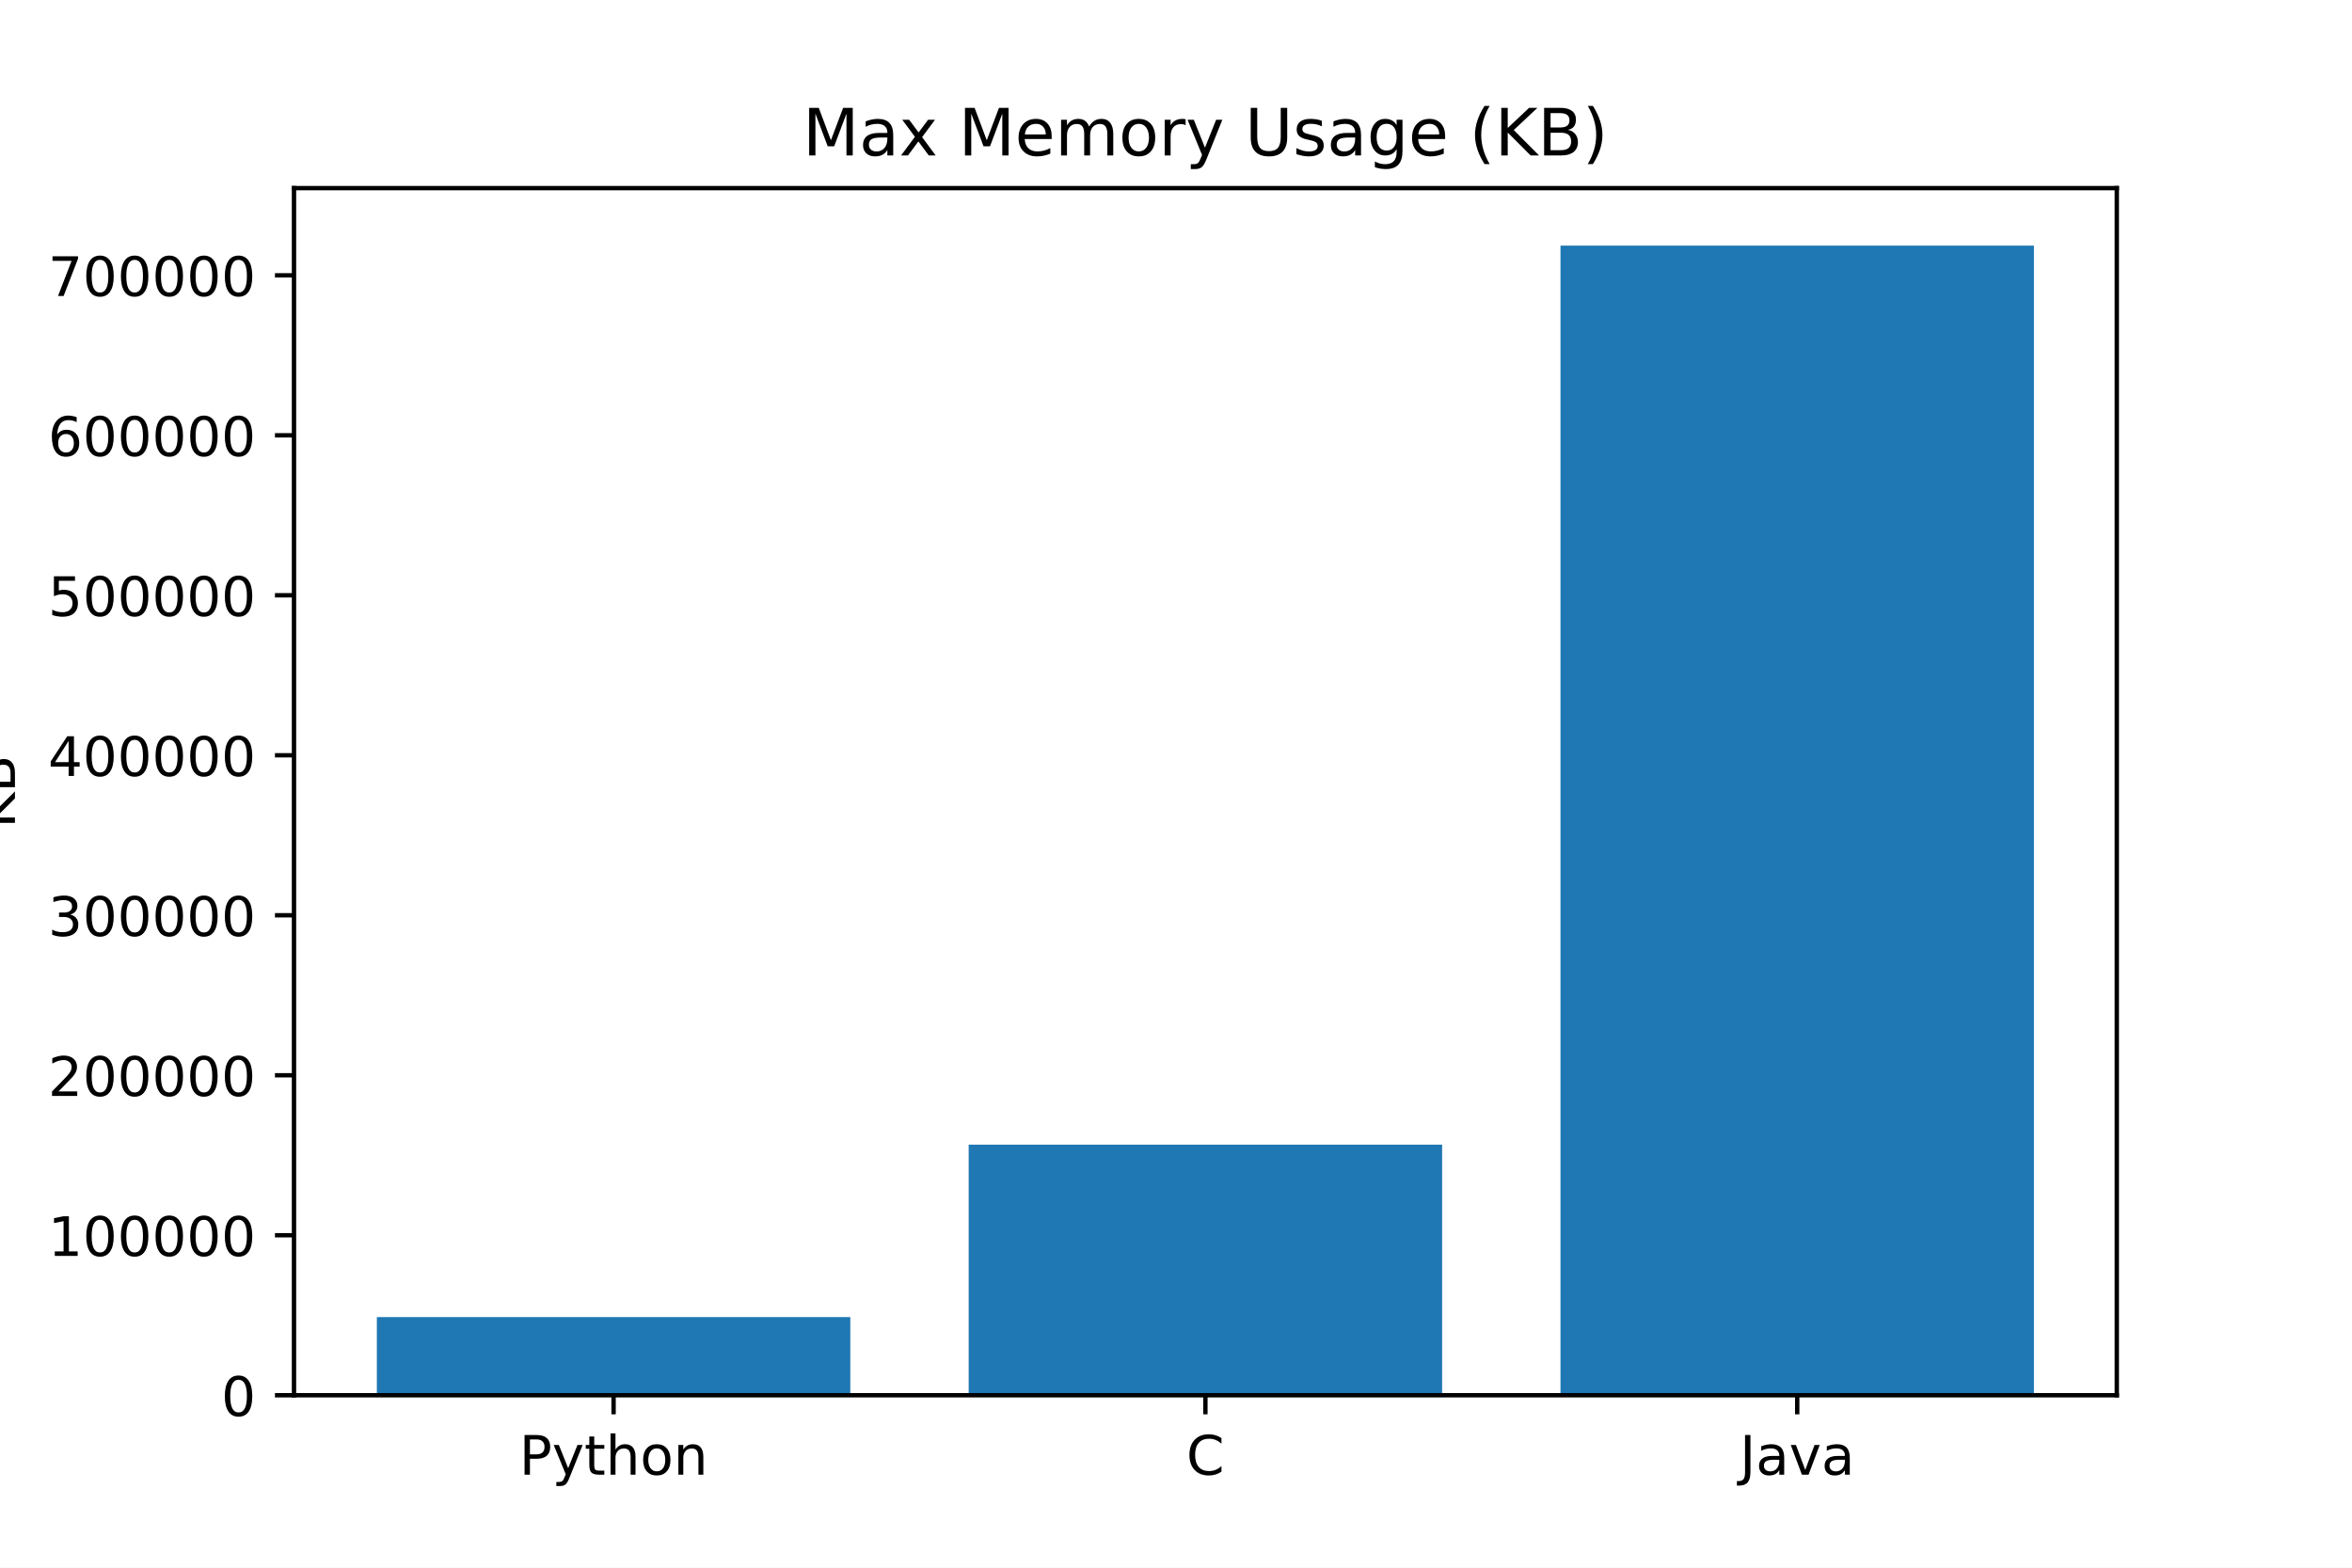
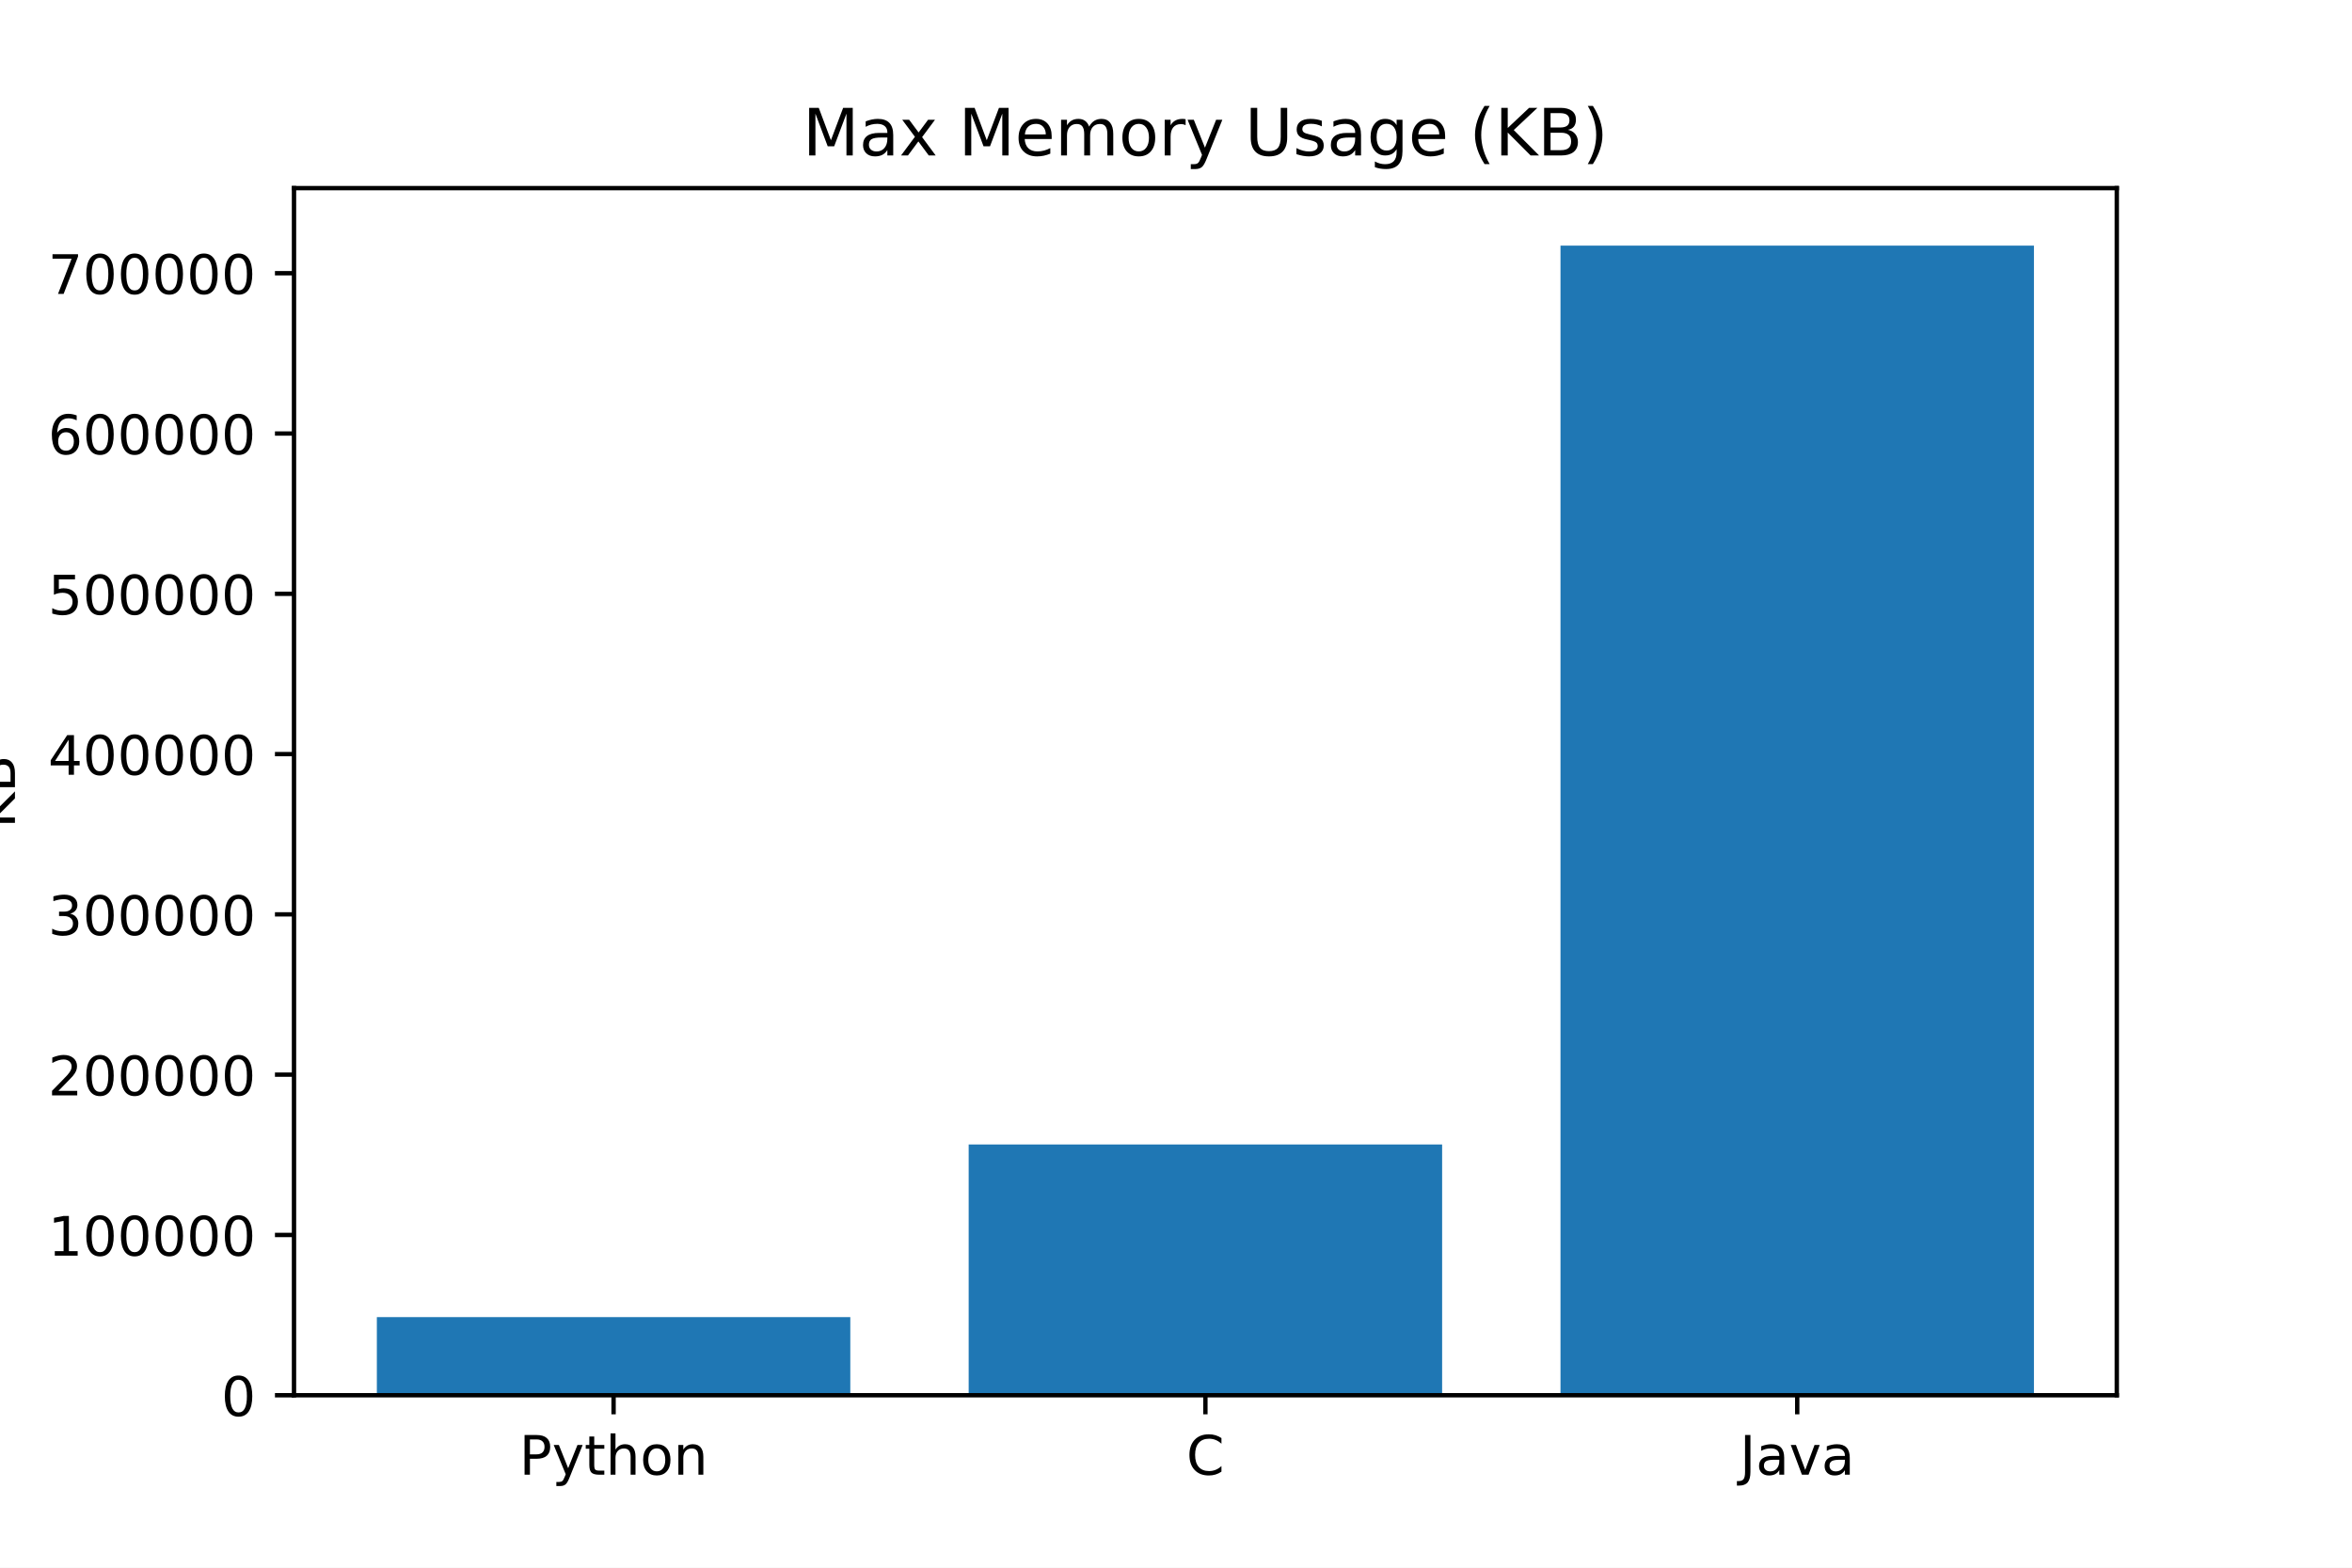
<svg xmlns="http://www.w3.org/2000/svg" xmlns:xlink="http://www.w3.org/1999/xlink" width="432pt" height="288pt" viewBox="0 0 432 288" version="1.1">
  <defs>
    <style type="text/css">*{stroke-linejoin: round; stroke-linecap: butt}</style>
  </defs>
  <g id="figure_1">
    <g id="patch_1">
      <path d="M 0 288  L 432 288  L 432 0  L 0 0  z " style="fill: #ffffff" />
    </g>
    <g id="axes_1">
      <g id="patch_2">
        <path d="M 54 256.32  L 388.8 256.32  L 388.8 34.56  L 54 34.56  z " style="fill: #ffffff" />
      </g>
      <g id="patch_3">
-         <path d="M 69.218 256.32  L 156.179 256.32  L 156.179 241.962  L 69.218 241.962  z " clip-path="url(#pc26f4bac02)" style="fill: #1f77b4" />
+         <path d="M 69.218 256.32  L 156.179 256.32  L 156.179 241.971  L 69.218 241.971  z " clip-path="url(#pd230ed421e)" style="fill: #1f77b4" />
      </g>
      <g id="patch_4">
-         <path d="M 177.919 256.32  L 264.881 256.32  L 264.881 210.283  L 177.919 210.283  z " clip-path="url(#pc26f4bac02)" style="fill: #1f77b4" />
+         <path d="M 177.919 256.32  L 264.881 256.32  L 264.881 210.247  L 177.919 210.247  z " clip-path="url(#pd230ed421e)" style="fill: #1f77b4" />
      </g>
      <g id="patch_5">
-         <path d="M 286.621 256.32  L 373.582 256.32  L 373.582 45.12  L 286.621 45.12  z " clip-path="url(#pc26f4bac02)" style="fill: #1f77b4" />
+         <path d="M 286.621 256.32  L 373.582 256.32  L 373.582 45.12  L 286.621 45.12  z " clip-path="url(#pd230ed421e)" style="fill: #1f77b4" />
      </g>
      <g id="matplotlib.axis_1">
        <g id="xtick_1">
          <g id="line2d_1">
            <defs>
-               <path id="m3b0a247ef5" d="M 0 0  L 0 3.5  " style="stroke: #000000; stroke-width: 0.8" />
+               <path id="m8456cdecce" d="M 0 0  L 0 3.5  " style="stroke: #000000; stroke-width: 0.8" />
            </defs>
            <g>
-               <use xlink:href="#m3b0a247ef5" x="112.699" y="256.32" style="stroke: #000000; stroke-width: 0.8" />
+               <use xlink:href="#m8456cdecce" x="112.699" y="256.32" style="stroke: #000000; stroke-width: 0.8" />
            </g>
          </g>
          <g id="text_1">
            <g transform="translate(95.36745 270.9184) scale(0.1 -0.1)">
              <defs>
                <path id="DejaVuSans-50" d="M 1259 4147  L 1259 2394  L 2053 2394  Q 2494 2394 2734 2622  Q 2975 2850 2975 3272  Q 2975 3691 2734 3919  Q 2494 4147 2053 4147  L 1259 4147  z M 628 4666  L 2053 4666  Q 2838 4666 3239 4311  Q 3641 3956 3641 3272  Q 3641 2581 3239 2228  Q 2838 1875 2053 1875  L 1259 1875  L 1259 0  L 628 0  L 628 4666  z " transform="scale(0.015625)" />
                <path id="DejaVuSans-79" d="M 2059 -325  Q 1816 -950 1584 -1140  Q 1353 -1331 966 -1331  L 506 -1331  L 506 -850  L 844 -850  Q 1081 -850 1212 -737  Q 1344 -625 1503 -206  L 1606 56  L 191 3500  L 800 3500  L 1894 763  L 2988 3500  L 3597 3500  L 2059 -325  z " transform="scale(0.015625)" />
                <path id="DejaVuSans-74" d="M 1172 4494  L 1172 3500  L 2356 3500  L 2356 3053  L 1172 3053  L 1172 1153  Q 1172 725 1289 603  Q 1406 481 1766 481  L 2356 481  L 2356 0  L 1766 0  Q 1100 0 847 248  Q 594 497 594 1153  L 594 3053  L 172 3053  L 172 3500  L 594 3500  L 594 4494  L 1172 4494  z " transform="scale(0.015625)" />
                <path id="DejaVuSans-68" d="M 3513 2113  L 3513 0  L 2938 0  L 2938 2094  Q 2938 2591 2744 2837  Q 2550 3084 2163 3084  Q 1697 3084 1428 2787  Q 1159 2491 1159 1978  L 1159 0  L 581 0  L 581 4863  L 1159 4863  L 1159 2956  Q 1366 3272 1645 3428  Q 1925 3584 2291 3584  Q 2894 3584 3203 3211  Q 3513 2838 3513 2113  z " transform="scale(0.015625)" />
                <path id="DejaVuSans-6f" d="M 1959 3097  Q 1497 3097 1228 2736  Q 959 2375 959 1747  Q 959 1119 1226 758  Q 1494 397 1959 397  Q 2419 397 2687 759  Q 2956 1122 2956 1747  Q 2956 2369 2687 2733  Q 2419 3097 1959 3097  z M 1959 3584  Q 2709 3584 3137 3096  Q 3566 2609 3566 1747  Q 3566 888 3137 398  Q 2709 -91 1959 -91  Q 1206 -91 779 398  Q 353 888 353 1747  Q 353 2609 779 3096  Q 1206 3584 1959 3584  z " transform="scale(0.015625)" />
                <path id="DejaVuSans-6e" d="M 3513 2113  L 3513 0  L 2938 0  L 2938 2094  Q 2938 2591 2744 2837  Q 2550 3084 2163 3084  Q 1697 3084 1428 2787  Q 1159 2491 1159 1978  L 1159 0  L 581 0  L 581 3500  L 1159 3500  L 1159 2956  Q 1366 3272 1645 3428  Q 1925 3584 2291 3584  Q 2894 3584 3203 3211  Q 3513 2838 3513 2113  z " transform="scale(0.015625)" />
              </defs>
              <use xlink:href="#DejaVuSans-50" />
              <use xlink:href="#DejaVuSans-79" transform="translate(60.30273 0)" />
              <use xlink:href="#DejaVuSans-74" transform="translate(119.4824 0)" />
              <use xlink:href="#DejaVuSans-68" transform="translate(158.6914 0)" />
              <use xlink:href="#DejaVuSans-6f" transform="translate(222.0703 0)" />
              <use xlink:href="#DejaVuSans-6e" transform="translate(283.252 0)" />
            </g>
          </g>
        </g>
        <g id="xtick_2">
          <g id="line2d_2">
            <g>
-               <use xlink:href="#m3b0a247ef5" x="221.4" y="256.32" style="stroke: #000000; stroke-width: 0.8" />
+               <use xlink:href="#m8456cdecce" x="221.4" y="256.32" style="stroke: #000000; stroke-width: 0.8" />
            </g>
          </g>
          <g id="text_2">
            <g transform="translate(217.9086 270.9184) scale(0.1 -0.1)">
              <defs>
                <path id="DejaVuSans-43" d="M 4122 4306  L 4122 3641  Q 3803 3938 3442 4084  Q 3081 4231 2675 4231  Q 1875 4231 1450 3742  Q 1025 3253 1025 2328  Q 1025 1406 1450 917  Q 1875 428 2675 428  Q 3081 428 3442 575  Q 3803 722 4122 1019  L 4122 359  Q 3791 134 3420 21  Q 3050 -91 2638 -91  Q 1578 -91 968 557  Q 359 1206 359 2328  Q 359 3453 968 4101  Q 1578 4750 2638 4750  Q 3056 4750 3426 4639  Q 3797 4528 4122 4306  z " transform="scale(0.015625)" />
              </defs>
              <use xlink:href="#DejaVuSans-43" />
            </g>
          </g>
        </g>
        <g id="xtick_3">
          <g id="line2d_3">
            <g>
-               <use xlink:href="#m3b0a247ef5" x="330.101" y="256.32" style="stroke: #000000; stroke-width: 0.8" />
+               <use xlink:href="#m8456cdecce" x="330.101" y="256.32" style="stroke: #000000; stroke-width: 0.8" />
            </g>
          </g>
          <g id="text_3">
            <g transform="translate(319.5388 270.9184) scale(0.1 -0.1)">
              <defs>
                <path id="DejaVuSans-4a" d="M 628 4666  L 1259 4666  L 1259 325  Q 1259 -519 939 -900  Q 619 -1281 -91 -1281  L -331 -1281  L -331 -750  L -134 -750  Q 284 -750 456 -515  Q 628 -281 628 325  L 628 4666  z " transform="scale(0.015625)" />
                <path id="DejaVuSans-61" d="M 2194 1759  Q 1497 1759 1228 1600  Q 959 1441 959 1056  Q 959 750 1161 570  Q 1363 391 1709 391  Q 2188 391 2477 730  Q 2766 1069 2766 1631  L 2766 1759  L 2194 1759  z M 3341 1997  L 3341 0  L 2766 0  L 2766 531  Q 2569 213 2275 61  Q 1981 -91 1556 -91  Q 1019 -91 701 211  Q 384 513 384 1019  Q 384 1609 779 1909  Q 1175 2209 1959 2209  L 2766 2209  L 2766 2266  Q 2766 2663 2505 2880  Q 2244 3097 1772 3097  Q 1472 3097 1187 3025  Q 903 2953 641 2809  L 641 3341  Q 956 3463 1253 3523  Q 1550 3584 1831 3584  Q 2591 3584 2966 3190  Q 3341 2797 3341 1997  z " transform="scale(0.015625)" />
                <path id="DejaVuSans-76" d="M 191 3500  L 800 3500  L 1894 563  L 2988 3500  L 3597 3500  L 2284 0  L 1503 0  L 191 3500  z " transform="scale(0.015625)" />
              </defs>
              <use xlink:href="#DejaVuSans-4a" />
              <use xlink:href="#DejaVuSans-61" transform="translate(29.49219 0)" />
              <use xlink:href="#DejaVuSans-76" transform="translate(90.77148 0)" />
              <use xlink:href="#DejaVuSans-61" transform="translate(149.9512 0)" />
            </g>
          </g>
        </g>
      </g>
      <g id="matplotlib.axis_2">
        <g id="ytick_1">
          <g id="line2d_4">
            <defs>
-               <path id="md304ad187a" d="M 0 0  L -3.5 0  " style="stroke: #000000; stroke-width: 0.8" />
+               <path id="mb3bb547076" d="M 0 0  L -3.5 0  " style="stroke: #000000; stroke-width: 0.8" />
            </defs>
            <g>
-               <use xlink:href="#md304ad187a" x="54" y="256.32" style="stroke: #000000; stroke-width: 0.8" />
+               <use xlink:href="#mb3bb547076" x="54" y="256.32" style="stroke: #000000; stroke-width: 0.8" />
            </g>
          </g>
          <g id="text_4">
            <g transform="translate(40.6375 260.1192) scale(0.1 -0.1)">
              <defs>
                <path id="DejaVuSans-30" d="M 2034 4250  Q 1547 4250 1301 3770  Q 1056 3291 1056 2328  Q 1056 1369 1301 889  Q 1547 409 2034 409  Q 2525 409 2770 889  Q 3016 1369 3016 2328  Q 3016 3291 2770 3770  Q 2525 4250 2034 4250  z M 2034 4750  Q 2819 4750 3233 4129  Q 3647 3509 3647 2328  Q 3647 1150 3233 529  Q 2819 -91 2034 -91  Q 1250 -91 836 529  Q 422 1150 422 2328  Q 422 3509 836 4129  Q 1250 4750 2034 4750  z " transform="scale(0.015625)" />
              </defs>
              <use xlink:href="#DejaVuSans-30" />
            </g>
          </g>
        </g>
        <g id="ytick_2">
          <g id="line2d_5">
            <g>
-               <use xlink:href="#md304ad187a" x="54" y="226.928" style="stroke: #000000; stroke-width: 0.8" />
+               <use xlink:href="#mb3bb547076" x="54" y="226.874" style="stroke: #000000; stroke-width: 0.8" />
            </g>
          </g>
          <g id="text_5">
-             <g transform="translate(8.825 230.7276) scale(0.1 -0.1)">
+             <g transform="translate(8.825 230.6728) scale(0.1 -0.1)">
              <defs>
                <path id="DejaVuSans-31" d="M 794 531  L 1825 531  L 1825 4091  L 703 3866  L 703 4441  L 1819 4666  L 2450 4666  L 2450 531  L 3481 531  L 3481 0  L 794 0  L 794 531  z " transform="scale(0.015625)" />
              </defs>
              <use xlink:href="#DejaVuSans-31" />
              <use xlink:href="#DejaVuSans-30" transform="translate(63.62305 0)" />
              <use xlink:href="#DejaVuSans-30" transform="translate(127.2461 0)" />
              <use xlink:href="#DejaVuSans-30" transform="translate(190.8691 0)" />
              <use xlink:href="#DejaVuSans-30" transform="translate(254.4922 0)" />
              <use xlink:href="#DejaVuSans-30" transform="translate(318.1152 0)" />
            </g>
          </g>
        </g>
        <g id="ytick_3">
          <g id="line2d_6">
            <g>
-               <use xlink:href="#md304ad187a" x="54" y="197.537" style="stroke: #000000; stroke-width: 0.8" />
+               <use xlink:href="#mb3bb547076" x="54" y="197.427" style="stroke: #000000; stroke-width: 0.8" />
            </g>
          </g>
          <g id="text_6">
-             <g transform="translate(8.825 201.336) scale(0.1 -0.1)">
+             <g transform="translate(8.825 201.2265) scale(0.1 -0.1)">
              <defs>
                <path id="DejaVuSans-32" d="M 1228 531  L 3431 531  L 3431 0  L 469 0  L 469 531  Q 828 903 1448 1529  Q 2069 2156 2228 2338  Q 2531 2678 2651 2914  Q 2772 3150 2772 3378  Q 2772 3750 2511 3984  Q 2250 4219 1831 4219  Q 1534 4219 1204 4116  Q 875 4013 500 3803  L 500 4441  Q 881 4594 1212 4672  Q 1544 4750 1819 4750  Q 2544 4750 2975 4387  Q 3406 4025 3406 3419  Q 3406 3131 3298 2873  Q 3191 2616 2906 2266  Q 2828 2175 2409 1742  Q 1991 1309 1228 531  z " transform="scale(0.015625)" />
              </defs>
              <use xlink:href="#DejaVuSans-32" />
              <use xlink:href="#DejaVuSans-30" transform="translate(63.62305 0)" />
              <use xlink:href="#DejaVuSans-30" transform="translate(127.2461 0)" />
              <use xlink:href="#DejaVuSans-30" transform="translate(190.8691 0)" />
              <use xlink:href="#DejaVuSans-30" transform="translate(254.4922 0)" />
              <use xlink:href="#DejaVuSans-30" transform="translate(318.1152 0)" />
            </g>
          </g>
        </g>
        <g id="ytick_4">
          <g id="line2d_7">
            <g>
-               <use xlink:href="#md304ad187a" x="54" y="168.145" style="stroke: #000000; stroke-width: 0.8" />
+               <use xlink:href="#mb3bb547076" x="54" y="167.981" style="stroke: #000000; stroke-width: 0.8" />
            </g>
          </g>
          <g id="text_7">
-             <g transform="translate(8.825 171.9443) scale(0.1 -0.1)">
+             <g transform="translate(8.825 171.7801) scale(0.1 -0.1)">
              <defs>
                <path id="DejaVuSans-33" d="M 2597 2516  Q 3050 2419 3304 2112  Q 3559 1806 3559 1356  Q 3559 666 3084 287  Q 2609 -91 1734 -91  Q 1441 -91 1130 -33  Q 819 25 488 141  L 488 750  Q 750 597 1062 519  Q 1375 441 1716 441  Q 2309 441 2620 675  Q 2931 909 2931 1356  Q 2931 1769 2642 2001  Q 2353 2234 1838 2234  L 1294 2234  L 1294 2753  L 1863 2753  Q 2328 2753 2575 2939  Q 2822 3125 2822 3475  Q 2822 3834 2567 4026  Q 2313 4219 1838 4219  Q 1578 4219 1281 4162  Q 984 4106 628 3988  L 628 4550  Q 988 4650 1302 4700  Q 1616 4750 1894 4750  Q 2613 4750 3031 4423  Q 3450 4097 3450 3541  Q 3450 3153 3228 2886  Q 3006 2619 2597 2516  z " transform="scale(0.015625)" />
              </defs>
              <use xlink:href="#DejaVuSans-33" />
              <use xlink:href="#DejaVuSans-30" transform="translate(63.62305 0)" />
              <use xlink:href="#DejaVuSans-30" transform="translate(127.2461 0)" />
              <use xlink:href="#DejaVuSans-30" transform="translate(190.8691 0)" />
              <use xlink:href="#DejaVuSans-30" transform="translate(254.4922 0)" />
              <use xlink:href="#DejaVuSans-30" transform="translate(318.1152 0)" />
            </g>
          </g>
        </g>
        <g id="ytick_5">
          <g id="line2d_8">
            <g>
-               <use xlink:href="#md304ad187a" x="54" y="138.753" style="stroke: #000000; stroke-width: 0.8" />
+               <use xlink:href="#mb3bb547076" x="54" y="138.535" style="stroke: #000000; stroke-width: 0.8" />
            </g>
          </g>
          <g id="text_8">
-             <g transform="translate(8.825 142.5527) scale(0.1 -0.1)">
+             <g transform="translate(8.825 142.3337) scale(0.1 -0.1)">
              <defs>
                <path id="DejaVuSans-34" d="M 2419 4116  L 825 1625  L 2419 1625  L 2419 4116  z M 2253 4666  L 3047 4666  L 3047 1625  L 3713 1625  L 3713 1100  L 3047 1100  L 3047 0  L 2419 0  L 2419 1100  L 313 1100  L 313 1709  L 2253 4666  z " transform="scale(0.015625)" />
              </defs>
              <use xlink:href="#DejaVuSans-34" />
              <use xlink:href="#DejaVuSans-30" transform="translate(63.62305 0)" />
              <use xlink:href="#DejaVuSans-30" transform="translate(127.2461 0)" />
              <use xlink:href="#DejaVuSans-30" transform="translate(190.8691 0)" />
              <use xlink:href="#DejaVuSans-30" transform="translate(254.4922 0)" />
              <use xlink:href="#DejaVuSans-30" transform="translate(318.1152 0)" />
            </g>
          </g>
        </g>
        <g id="ytick_6">
          <g id="line2d_9">
            <g>
-               <use xlink:href="#md304ad187a" x="54" y="109.362" style="stroke: #000000; stroke-width: 0.8" />
+               <use xlink:href="#mb3bb547076" x="54" y="109.088" style="stroke: #000000; stroke-width: 0.8" />
            </g>
          </g>
          <g id="text_9">
-             <g transform="translate(8.825 113.1611) scale(0.1 -0.1)">
+             <g transform="translate(8.825 112.8873) scale(0.1 -0.1)">
              <defs>
                <path id="DejaVuSans-35" d="M 691 4666  L 3169 4666  L 3169 4134  L 1269 4134  L 1269 2991  Q 1406 3038 1543 3061  Q 1681 3084 1819 3084  Q 2600 3084 3056 2656  Q 3513 2228 3513 1497  Q 3513 744 3044 326  Q 2575 -91 1722 -91  Q 1428 -91 1123 -41  Q 819 9 494 109  L 494 744  Q 775 591 1075 516  Q 1375 441 1709 441  Q 2250 441 2565 725  Q 2881 1009 2881 1497  Q 2881 1984 2565 2268  Q 2250 2553 1709 2553  Q 1456 2553 1204 2497  Q 953 2441 691 2322  L 691 4666  z " transform="scale(0.015625)" />
              </defs>
              <use xlink:href="#DejaVuSans-35" />
              <use xlink:href="#DejaVuSans-30" transform="translate(63.62305 0)" />
              <use xlink:href="#DejaVuSans-30" transform="translate(127.2461 0)" />
              <use xlink:href="#DejaVuSans-30" transform="translate(190.8691 0)" />
              <use xlink:href="#DejaVuSans-30" transform="translate(254.4922 0)" />
              <use xlink:href="#DejaVuSans-30" transform="translate(318.1152 0)" />
            </g>
          </g>
        </g>
        <g id="ytick_7">
          <g id="line2d_10">
            <g>
-               <use xlink:href="#md304ad187a" x="54" y="79.97" style="stroke: #000000; stroke-width: 0.8" />
+               <use xlink:href="#mb3bb547076" x="54" y="79.642" style="stroke: #000000; stroke-width: 0.8" />
            </g>
          </g>
          <g id="text_10">
-             <g transform="translate(8.825 83.76946) scale(0.1 -0.1)">
+             <g transform="translate(8.825 83.44097) scale(0.1 -0.1)">
              <defs>
                <path id="DejaVuSans-36" d="M 2113 2584  Q 1688 2584 1439 2293  Q 1191 2003 1191 1497  Q 1191 994 1439 701  Q 1688 409 2113 409  Q 2538 409 2786 701  Q 3034 994 3034 1497  Q 3034 2003 2786 2293  Q 2538 2584 2113 2584  z M 3366 4563  L 3366 3988  Q 3128 4100 2886 4159  Q 2644 4219 2406 4219  Q 1781 4219 1451 3797  Q 1122 3375 1075 2522  Q 1259 2794 1537 2939  Q 1816 3084 2150 3084  Q 2853 3084 3261 2657  Q 3669 2231 3669 1497  Q 3669 778 3244 343  Q 2819 -91 2113 -91  Q 1303 -91 875 529  Q 447 1150 447 2328  Q 447 3434 972 4092  Q 1497 4750 2381 4750  Q 2619 4750 2861 4703  Q 3103 4656 3366 4563  z " transform="scale(0.015625)" />
              </defs>
              <use xlink:href="#DejaVuSans-36" />
              <use xlink:href="#DejaVuSans-30" transform="translate(63.62305 0)" />
              <use xlink:href="#DejaVuSans-30" transform="translate(127.2461 0)" />
              <use xlink:href="#DejaVuSans-30" transform="translate(190.8691 0)" />
              <use xlink:href="#DejaVuSans-30" transform="translate(254.4922 0)" />
              <use xlink:href="#DejaVuSans-30" transform="translate(318.1152 0)" />
            </g>
          </g>
        </g>
        <g id="ytick_8">
          <g id="line2d_11">
            <g>
-               <use xlink:href="#md304ad187a" x="54" y="50.579" style="stroke: #000000; stroke-width: 0.8" />
+               <use xlink:href="#mb3bb547076" x="54" y="50.195" style="stroke: #000000; stroke-width: 0.8" />
            </g>
          </g>
          <g id="text_11">
-             <g transform="translate(8.825 54.37783) scale(0.1 -0.1)">
+             <g transform="translate(8.825 53.9946) scale(0.1 -0.1)">
              <defs>
                <path id="DejaVuSans-37" d="M 525 4666  L 3525 4666  L 3525 4397  L 1831 0  L 1172 0  L 2766 4134  L 525 4134  L 525 4666  z " transform="scale(0.015625)" />
              </defs>
              <use xlink:href="#DejaVuSans-37" />
              <use xlink:href="#DejaVuSans-30" transform="translate(63.62305 0)" />
              <use xlink:href="#DejaVuSans-30" transform="translate(127.2461 0)" />
              <use xlink:href="#DejaVuSans-30" transform="translate(190.8691 0)" />
              <use xlink:href="#DejaVuSans-30" transform="translate(254.4922 0)" />
              <use xlink:href="#DejaVuSans-30" transform="translate(318.1152 0)" />
            </g>
          </g>
        </g>
        <g id="text_12">
          <g transform="translate(2.745312 152.1494) rotate(-90) scale(0.1 -0.1)">
            <defs>
              <path id="DejaVuSans-4b" d="M 628 4666  L 1259 4666  L 1259 2694  L 3353 4666  L 4166 4666  L 1850 2491  L 4331 0  L 3500 0  L 1259 2247  L 1259 0  L 628 0  L 628 4666  z " transform="scale(0.015625)" />
              <path id="DejaVuSans-42" d="M 1259 2228  L 1259 519  L 2272 519  Q 2781 519 3026 730  Q 3272 941 3272 1375  Q 3272 1813 3026 2020  Q 2781 2228 2272 2228  L 1259 2228  z M 1259 4147  L 1259 2741  L 2194 2741  Q 2656 2741 2882 2914  Q 3109 3088 3109 3444  Q 3109 3797 2882 3972  Q 2656 4147 2194 4147  L 1259 4147  z M 628 4666  L 2241 4666  Q 2963 4666 3353 4366  Q 3744 4066 3744 3513  Q 3744 3084 3544 2831  Q 3344 2578 2956 2516  Q 3422 2416 3680 2098  Q 3938 1781 3938 1306  Q 3938 681 3513 340  Q 3088 0 2303 0  L 628 0  L 628 4666  z " transform="scale(0.015625)" />
            </defs>
            <use xlink:href="#DejaVuSans-4b" />
            <use xlink:href="#DejaVuSans-42" transform="translate(65.57617 0)" />
          </g>
        </g>
      </g>
      <g id="patch_6">
        <path d="M 54 256.32  L 54 34.56  " style="fill: none; stroke: #000000; stroke-width: 0.8; stroke-linejoin: miter; stroke-linecap: square" />
      </g>
      <g id="patch_7">
        <path d="M 388.8 256.32  L 388.8 34.56  " style="fill: none; stroke: #000000; stroke-width: 0.8; stroke-linejoin: miter; stroke-linecap: square" />
      </g>
      <g id="patch_8">
        <path d="M 54 256.32  L 388.8 256.32  " style="fill: none; stroke: #000000; stroke-width: 0.8; stroke-linejoin: miter; stroke-linecap: square" />
      </g>
      <g id="patch_9">
        <path d="M 54 34.56  L 388.8 34.56  " style="fill: none; stroke: #000000; stroke-width: 0.8; stroke-linejoin: miter; stroke-linecap: square" />
      </g>
      <g id="text_13">
        <g transform="translate(147.4444 28.56) scale(0.12 -0.12)">
          <defs>
            <path id="DejaVuSans-4d" d="M 628 4666  L 1569 4666  L 2759 1491  L 3956 4666  L 4897 4666  L 4897 0  L 4281 0  L 4281 4097  L 3078 897  L 2444 897  L 1241 4097  L 1241 0  L 628 0  L 628 4666  z " transform="scale(0.015625)" />
            <path id="DejaVuSans-78" d="M 3513 3500  L 2247 1797  L 3578 0  L 2900 0  L 1881 1375  L 863 0  L 184 0  L 1544 1831  L 300 3500  L 978 3500  L 1906 2253  L 2834 3500  L 3513 3500  z " transform="scale(0.015625)" />
            <path id="DejaVuSans-20" transform="scale(0.015625)" />
            <path id="DejaVuSans-65" d="M 3597 1894  L 3597 1613  L 953 1613  Q 991 1019 1311 708  Q 1631 397 2203 397  Q 2534 397 2845 478  Q 3156 559 3463 722  L 3463 178  Q 3153 47 2828 -22  Q 2503 -91 2169 -91  Q 1331 -91 842 396  Q 353 884 353 1716  Q 353 2575 817 3079  Q 1281 3584 2069 3584  Q 2775 3584 3186 3129  Q 3597 2675 3597 1894  z M 3022 2063  Q 3016 2534 2758 2815  Q 2500 3097 2075 3097  Q 1594 3097 1305 2825  Q 1016 2553 972 2059  L 3022 2063  z " transform="scale(0.015625)" />
            <path id="DejaVuSans-6d" d="M 3328 2828  Q 3544 3216 3844 3400  Q 4144 3584 4550 3584  Q 5097 3584 5394 3201  Q 5691 2819 5691 2113  L 5691 0  L 5113 0  L 5113 2094  Q 5113 2597 4934 2840  Q 4756 3084 4391 3084  Q 3944 3084 3684 2787  Q 3425 2491 3425 1978  L 3425 0  L 2847 0  L 2847 2094  Q 2847 2600 2669 2842  Q 2491 3084 2119 3084  Q 1678 3084 1418 2786  Q 1159 2488 1159 1978  L 1159 0  L 581 0  L 581 3500  L 1159 3500  L 1159 2956  Q 1356 3278 1631 3431  Q 1906 3584 2284 3584  Q 2666 3584 2933 3390  Q 3200 3197 3328 2828  z " transform="scale(0.015625)" />
            <path id="DejaVuSans-72" d="M 2631 2963  Q 2534 3019 2420 3045  Q 2306 3072 2169 3072  Q 1681 3072 1420 2755  Q 1159 2438 1159 1844  L 1159 0  L 581 0  L 581 3500  L 1159 3500  L 1159 2956  Q 1341 3275 1631 3429  Q 1922 3584 2338 3584  Q 2397 3584 2469 3576  Q 2541 3569 2628 3553  L 2631 2963  z " transform="scale(0.015625)" />
            <path id="DejaVuSans-55" d="M 556 4666  L 1191 4666  L 1191 1831  Q 1191 1081 1462 751  Q 1734 422 2344 422  Q 2950 422 3222 751  Q 3494 1081 3494 1831  L 3494 4666  L 4128 4666  L 4128 1753  Q 4128 841 3676 375  Q 3225 -91 2344 -91  Q 1459 -91 1007 375  Q 556 841 556 1753  L 556 4666  z " transform="scale(0.015625)" />
            <path id="DejaVuSans-73" d="M 2834 3397  L 2834 2853  Q 2591 2978 2328 3040  Q 2066 3103 1784 3103  Q 1356 3103 1142 2972  Q 928 2841 928 2578  Q 928 2378 1081 2264  Q 1234 2150 1697 2047  L 1894 2003  Q 2506 1872 2764 1633  Q 3022 1394 3022 966  Q 3022 478 2636 193  Q 2250 -91 1575 -91  Q 1294 -91 989 -36  Q 684 19 347 128  L 347 722  Q 666 556 975 473  Q 1284 391 1588 391  Q 1994 391 2212 530  Q 2431 669 2431 922  Q 2431 1156 2273 1281  Q 2116 1406 1581 1522  L 1381 1569  Q 847 1681 609 1914  Q 372 2147 372 2553  Q 372 3047 722 3315  Q 1072 3584 1716 3584  Q 2034 3584 2315 3537  Q 2597 3491 2834 3397  z " transform="scale(0.015625)" />
            <path id="DejaVuSans-67" d="M 2906 1791  Q 2906 2416 2648 2759  Q 2391 3103 1925 3103  Q 1463 3103 1205 2759  Q 947 2416 947 1791  Q 947 1169 1205 825  Q 1463 481 1925 481  Q 2391 481 2648 825  Q 2906 1169 2906 1791  z M 3481 434  Q 3481 -459 3084 -895  Q 2688 -1331 1869 -1331  Q 1566 -1331 1297 -1286  Q 1028 -1241 775 -1147  L 775 -588  Q 1028 -725 1275 -790  Q 1522 -856 1778 -856  Q 2344 -856 2625 -561  Q 2906 -266 2906 331  L 2906 616  Q 2728 306 2450 153  Q 2172 0 1784 0  Q 1141 0 747 490  Q 353 981 353 1791  Q 353 2603 747 3093  Q 1141 3584 1784 3584  Q 2172 3584 2450 3431  Q 2728 3278 2906 2969  L 2906 3500  L 3481 3500  L 3481 434  z " transform="scale(0.015625)" />
            <path id="DejaVuSans-28" d="M 1984 4856  Q 1566 4138 1362 3434  Q 1159 2731 1159 2009  Q 1159 1288 1364 580  Q 1569 -128 1984 -844  L 1484 -844  Q 1016 -109 783 600  Q 550 1309 550 2009  Q 550 2706 781 3412  Q 1013 4119 1484 4856  L 1984 4856  z " transform="scale(0.015625)" />
            <path id="DejaVuSans-29" d="M 513 4856  L 1013 4856  Q 1481 4119 1714 3412  Q 1947 2706 1947 2009  Q 1947 1309 1714 600  Q 1481 -109 1013 -844  L 513 -844  Q 928 -128 1133 580  Q 1338 1288 1338 2009  Q 1338 2731 1133 3434  Q 928 4138 513 4856  z " transform="scale(0.015625)" />
          </defs>
          <use xlink:href="#DejaVuSans-4d" />
          <use xlink:href="#DejaVuSans-61" transform="translate(86.2793 0)" />
          <use xlink:href="#DejaVuSans-78" transform="translate(147.5586 0)" />
          <use xlink:href="#DejaVuSans-20" transform="translate(206.7383 0)" />
          <use xlink:href="#DejaVuSans-4d" transform="translate(238.5254 0)" />
          <use xlink:href="#DejaVuSans-65" transform="translate(324.8047 0)" />
          <use xlink:href="#DejaVuSans-6d" transform="translate(386.3281 0)" />
          <use xlink:href="#DejaVuSans-6f" transform="translate(483.7402 0)" />
          <use xlink:href="#DejaVuSans-72" transform="translate(544.9219 0)" />
          <use xlink:href="#DejaVuSans-79" transform="translate(586.0352 0)" />
          <use xlink:href="#DejaVuSans-20" transform="translate(645.2148 0)" />
          <use xlink:href="#DejaVuSans-55" transform="translate(677.002 0)" />
          <use xlink:href="#DejaVuSans-73" transform="translate(750.1953 0)" />
          <use xlink:href="#DejaVuSans-61" transform="translate(802.2949 0)" />
          <use xlink:href="#DejaVuSans-67" transform="translate(863.5742 0)" />
          <use xlink:href="#DejaVuSans-65" transform="translate(927.0508 0)" />
          <use xlink:href="#DejaVuSans-20" transform="translate(988.5742 0)" />
          <use xlink:href="#DejaVuSans-28" transform="translate(1020.361 0)" />
          <use xlink:href="#DejaVuSans-4b" transform="translate(1059.375 0)" />
          <use xlink:href="#DejaVuSans-42" transform="translate(1124.951 0)" />
          <use xlink:href="#DejaVuSans-29" transform="translate(1193.555 0)" />
        </g>
      </g>
    </g>
  </g>
  <defs>
-     <clipPath id="pc26f4bac02">
+     <clipPath id="pd230ed421e">
      <rect x="54" y="34.56" width="334.8" height="221.76" />
    </clipPath>
  </defs>
</svg>
